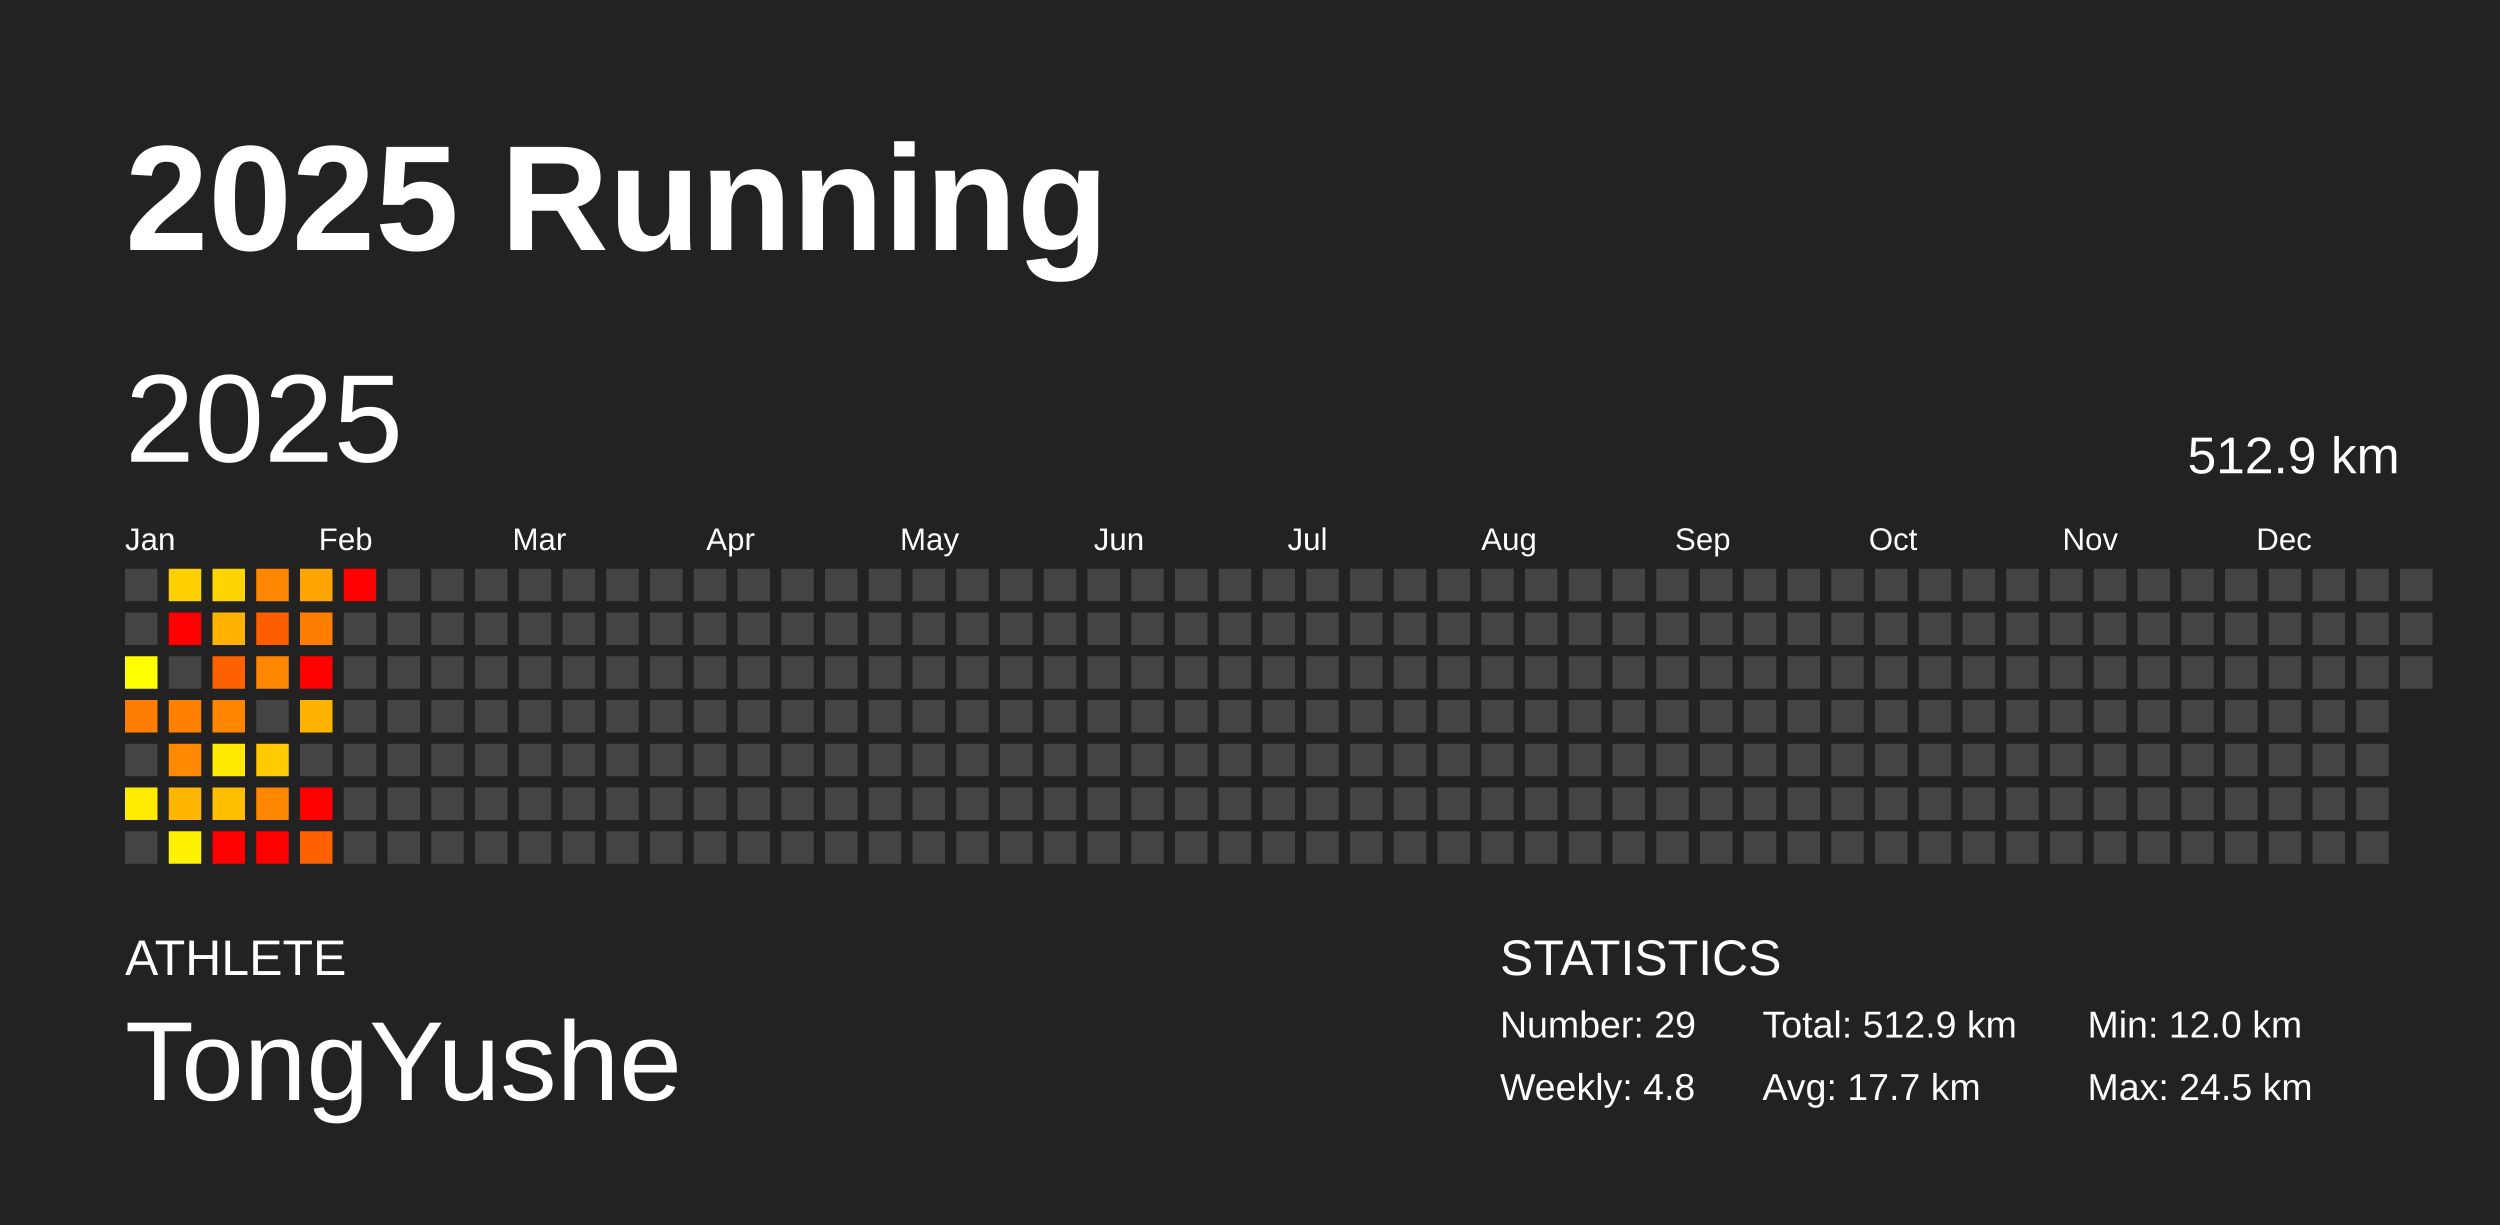
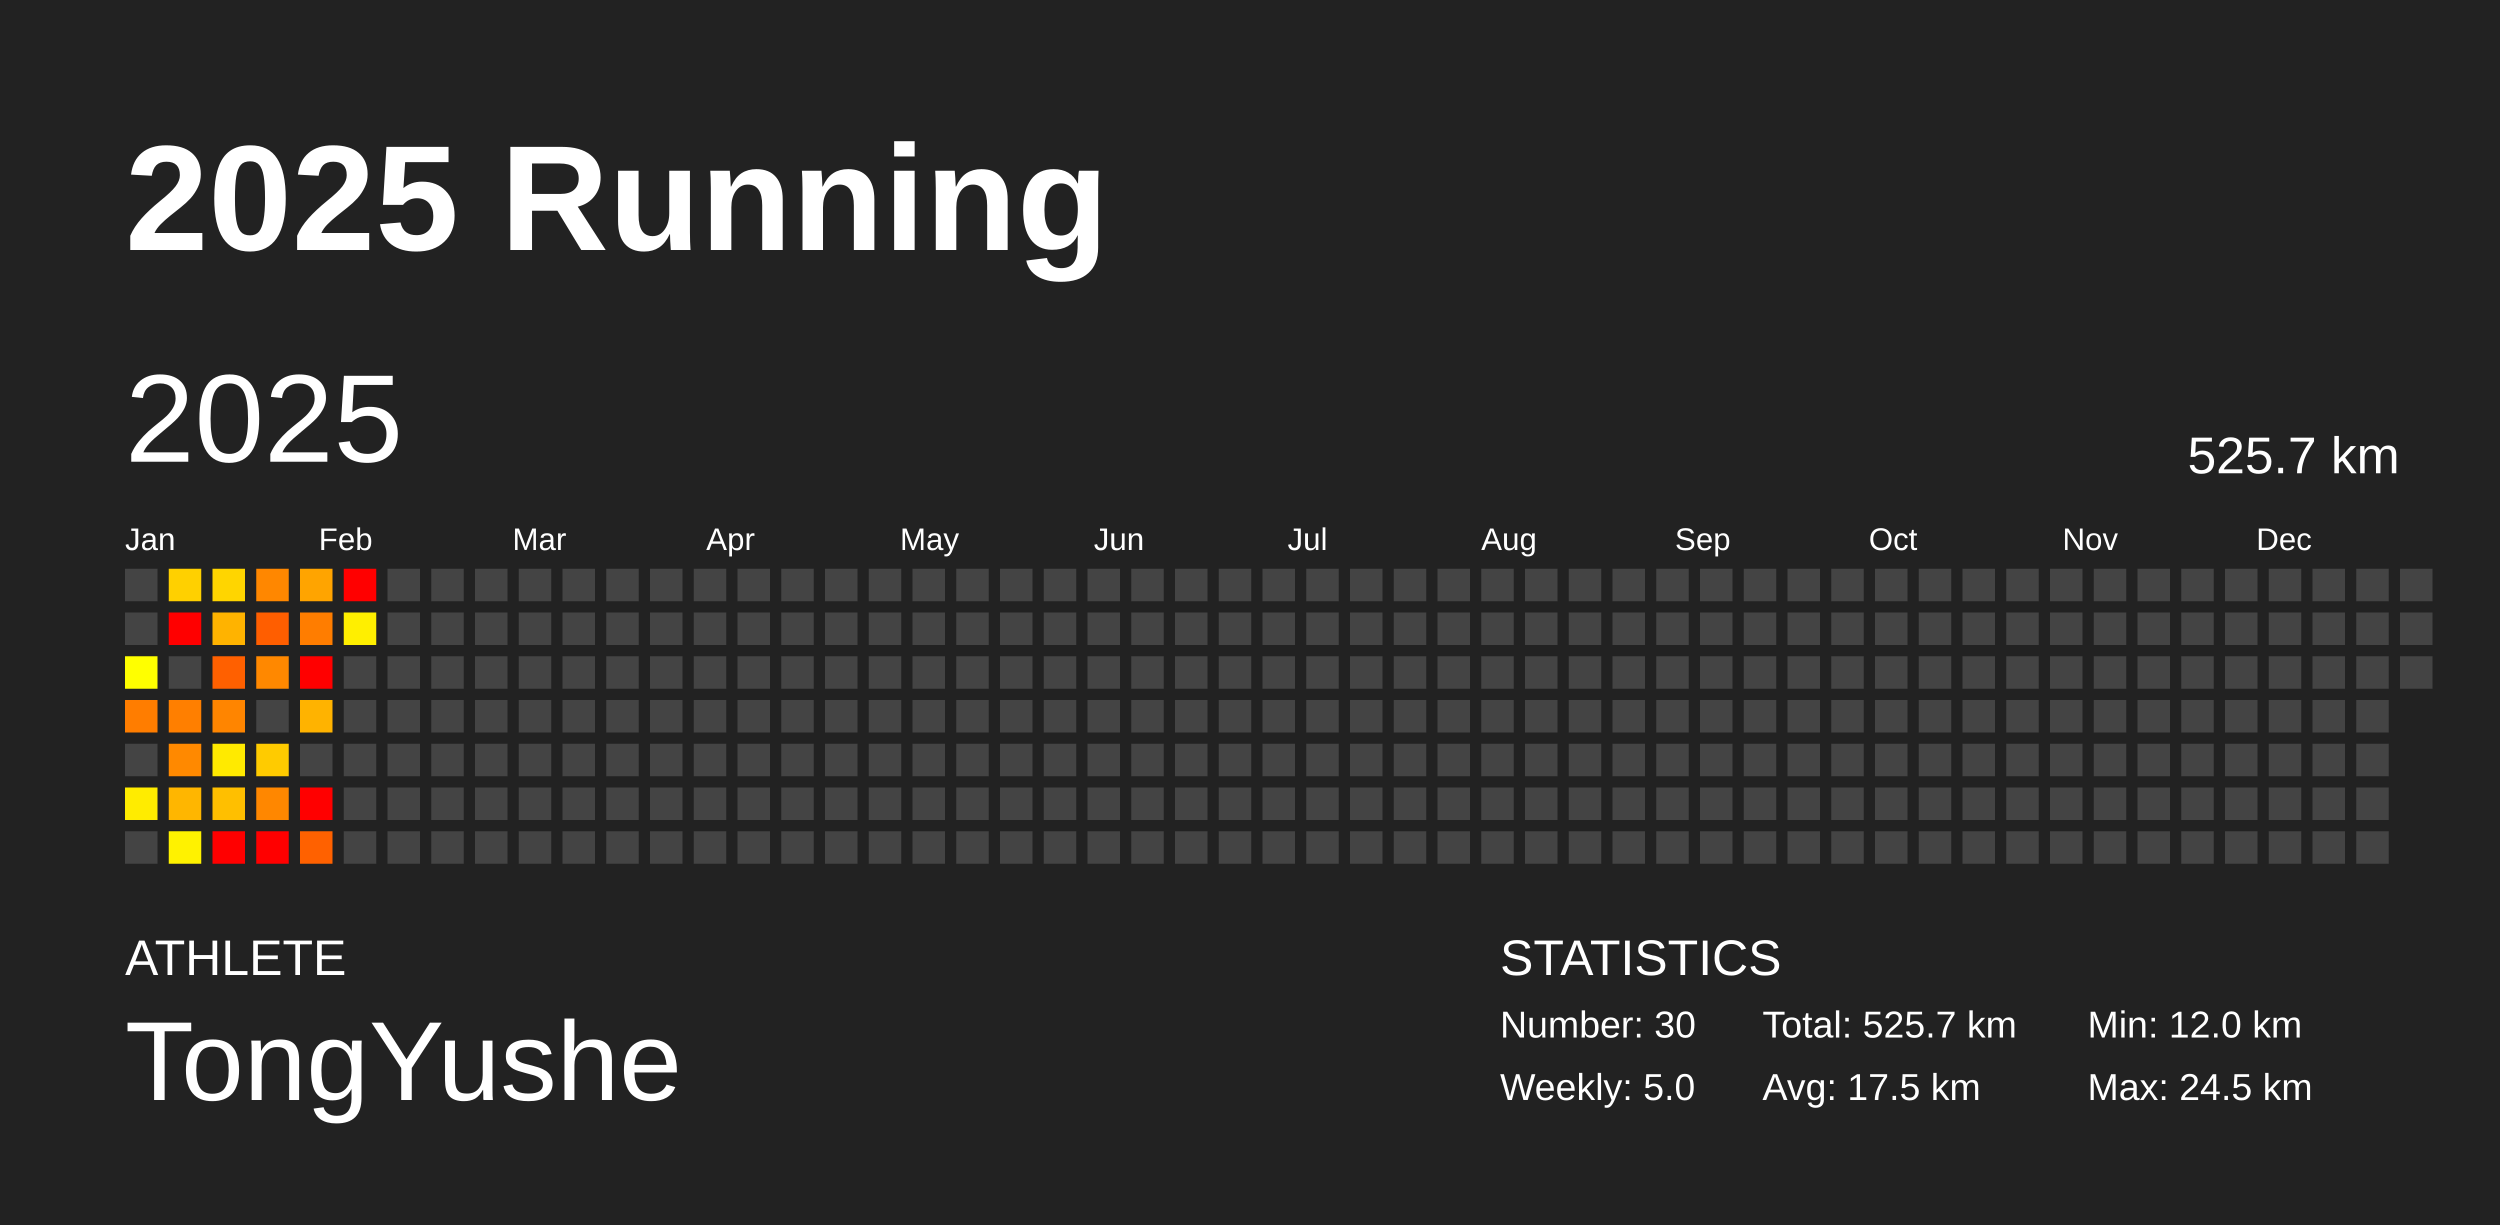
<svg xmlns="http://www.w3.org/2000/svg" baseProfile="full" height="98mm" version="1.1" viewBox="0,0,200,98" width="200mm">
  <defs />
  <rect fill="#222222" height="98" width="200" x="0" y="0" />
  <text fill="#FFFFFF" style="font-size:12px; font-family:Arial; font-weight:bold;" x="10" y="20">2025 Running</text>
  <text fill="#FFFFFF" style="font-size:4px; font-family:Arial" x="10" y="78">ATHLETE</text>
  <text fill="#FFFFFF" style="font-size:9px; font-family:Arial" x="10" y="88">TongYushe</text>
  <text fill="#FFFFFF" style="font-size:4px; font-family:Arial" x="120" y="78">STATISTICS</text>
-   <text fill="#FFFFFF" style="font-size:3px; font-family:Arial" x="120" y="83">Number: 29</text>
-   <text fill="#FFFFFF" style="font-size:3px; font-family:Arial" x="120" y="88">Weekly: 4.8</text>
-   <text fill="#FFFFFF" style="font-size:3px; font-family:Arial" x="141" y="83">Total: 512.9 km</text>
-   <text fill="#FFFFFF" style="font-size:3px; font-family:Arial" x="141" y="88">Avg: 17.7 km</text>
+   <text fill="#FFFFFF" style="font-size:3px; font-family:Arial" x="120" y="83">Number: 30</text>
+   <text fill="#FFFFFF" style="font-size:3px; font-family:Arial" x="120" y="88">Weekly: 5.0</text>
+   <text fill="#FFFFFF" style="font-size:3px; font-family:Arial" x="141" y="83">Total: 525.7 km</text>
+   <text fill="#FFFFFF" style="font-size:3px; font-family:Arial" x="141" y="88">Avg: 17.5 km</text>
  <text fill="#FFFFFF" style="font-size:3px; font-family:Arial" x="167" y="83">Min: 12.0 km</text>
  <text fill="#FFFFFF" style="font-size:3px; font-family:Arial" x="167" y="88">Max: 24.5 km</text>
  <text dominant-baseline="hanging" fill="#FFFFFF" style="font-size:10.0px; font-family:Arial;" x="10" y="30">2025</text>
-   <text dominant-baseline="hanging" fill="#FFFFFF" style="font-size:4.125px; font-family:Arial;" x="175" y="35">512.9 km</text>
+   <text dominant-baseline="hanging" fill="#FFFFFF" style="font-size:4.125px; font-family:Arial;" x="175" y="35">525.7 km</text>
  <text fill="#FFFFFF" style="font-size:2.5px; font-family:Arial" x="10.0" y="44">Jan</text>
  <text fill="#FFFFFF" style="font-size:2.5px; font-family:Arial" x="25.5" y="44">Feb</text>
  <text fill="#FFFFFF" style="font-size:2.5px; font-family:Arial" x="41.0" y="44">Mar</text>
  <text fill="#FFFFFF" style="font-size:2.5px; font-family:Arial" x="56.5" y="44">Apr</text>
  <text fill="#FFFFFF" style="font-size:2.5px; font-family:Arial" x="72.0" y="44">May</text>
  <text fill="#FFFFFF" style="font-size:2.5px; font-family:Arial" x="87.5" y="44">Jun</text>
  <text fill="#FFFFFF" style="font-size:2.5px; font-family:Arial" x="103.0" y="44">Jul</text>
  <text fill="#FFFFFF" style="font-size:2.5px; font-family:Arial" x="118.5" y="44">Aug</text>
  <text fill="#FFFFFF" style="font-size:2.5px; font-family:Arial" x="134.0" y="44">Sep</text>
  <text fill="#FFFFFF" style="font-size:2.5px; font-family:Arial" x="149.5" y="44">Oct</text>
  <text fill="#FFFFFF" style="font-size:2.5px; font-family:Arial" x="165.0" y="44">Nov</text>
  <text fill="#FFFFFF" style="font-size:2.5px; font-family:Arial" x="180.5" y="44">Dec</text>
  <rect fill="#444444" height="2.6" width="2.6" x="10.0" y="45.5" />
  <rect fill="#444444" height="2.6" width="2.6" x="10.0" y="49.0" />
  <rect fill="#ffff00" height="2.6" width="2.6" x="10.0" y="52.5" />
  <rect fill="#ff7d00" height="2.6" width="2.6" x="10.0" y="56.0" />
  <rect fill="#444444" height="2.6" width="2.6" x="10.0" y="59.5" />
  <rect fill="#ffec00" height="2.6" width="2.6" x="10.0" y="63.0" />
  <rect fill="#444444" height="2.6" width="2.6" x="10.0" y="66.5" />
  <rect fill="#ffd000" height="2.6" width="2.6" x="13.5" y="45.5" />
  <rect fill="red" height="2.6" width="2.6" x="13.5" y="49.0" />
  <rect fill="#444444" height="2.6" width="2.6" x="13.5" y="52.5" />
  <rect fill="#ff7f00" height="2.6" width="2.6" x="13.5" y="56.0" />
  <rect fill="#ff8900" height="2.6" width="2.6" x="13.5" y="59.5" />
  <rect fill="#ffb600" height="2.6" width="2.6" x="13.5" y="63.0" />
  <rect fill="#fff200" height="2.6" width="2.6" x="13.5" y="66.5" />
  <rect fill="#ffd500" height="2.6" width="2.6" x="17.0" y="45.5" />
  <rect fill="#ffb300" height="2.6" width="2.6" x="17.0" y="49.0" />
  <rect fill="#ff6000" height="2.6" width="2.6" x="17.0" y="52.5" />
  <rect fill="#ff8500" height="2.6" width="2.6" x="17.0" y="56.0" />
  <rect fill="#ffea00" height="2.6" width="2.6" x="17.0" y="59.5" />
  <rect fill="#ffbf00" height="2.6" width="2.6" x="17.0" y="63.0" />
  <rect fill="red" height="2.6" width="2.6" x="17.0" y="66.5" />
  <rect fill="#ff8700" height="2.6" width="2.6" x="20.5" y="45.5" />
  <rect fill="#ff5e00" height="2.6" width="2.6" x="20.5" y="49.0" />
  <rect fill="#ff8800" height="2.6" width="2.6" x="20.5" y="52.5" />
  <rect fill="#444444" height="2.6" width="2.6" x="20.5" y="56.0" />
  <rect fill="#ffcb00" height="2.6" width="2.6" x="20.5" y="59.5" />
  <rect fill="#ff8700" height="2.6" width="2.6" x="20.5" y="63.0" />
  <rect fill="red" height="2.6" width="2.6" x="20.5" y="66.5" />
  <rect fill="#ffa400" height="2.6" width="2.6" x="24.0" y="45.5" />
  <rect fill="#ff7d00" height="2.6" width="2.6" x="24.0" y="49.0" />
  <rect fill="red" height="2.6" width="2.6" x="24.0" y="52.5" />
  <rect fill="#ffb300" height="2.6" width="2.6" x="24.0" y="56.0" />
  <rect fill="#444444" height="2.6" width="2.6" x="24.0" y="59.5" />
  <rect fill="red" height="2.6" width="2.6" x="24.0" y="63.0" />
  <rect fill="#ff6100" height="2.6" width="2.6" x="24.0" y="66.5" />
  <rect fill="red" height="2.6" width="2.6" x="27.5" y="45.5" />
-   <rect fill="#444444" height="2.6" width="2.6" x="27.5" y="49.0" />
+   <rect fill="#ffef00" height="2.6" width="2.6" x="27.5" y="49.0" />
  <rect fill="#444444" height="2.6" width="2.6" x="27.5" y="52.5" />
  <rect fill="#444444" height="2.6" width="2.6" x="27.5" y="56.0" />
  <rect fill="#444444" height="2.6" width="2.6" x="27.5" y="59.5" />
  <rect fill="#444444" height="2.6" width="2.6" x="27.5" y="63.0" />
  <rect fill="#444444" height="2.6" width="2.6" x="27.5" y="66.5" />
  <rect fill="#444444" height="2.6" width="2.6" x="31.0" y="45.5" />
  <rect fill="#444444" height="2.6" width="2.6" x="31.0" y="49.0" />
  <rect fill="#444444" height="2.6" width="2.6" x="31.0" y="52.5" />
  <rect fill="#444444" height="2.6" width="2.6" x="31.0" y="56.0" />
  <rect fill="#444444" height="2.6" width="2.6" x="31.0" y="59.5" />
  <rect fill="#444444" height="2.6" width="2.6" x="31.0" y="63.0" />
  <rect fill="#444444" height="2.6" width="2.6" x="31.0" y="66.5" />
  <rect fill="#444444" height="2.6" width="2.6" x="34.5" y="45.5" />
  <rect fill="#444444" height="2.6" width="2.6" x="34.5" y="49.0" />
  <rect fill="#444444" height="2.6" width="2.6" x="34.5" y="52.5" />
  <rect fill="#444444" height="2.6" width="2.6" x="34.5" y="56.0" />
  <rect fill="#444444" height="2.6" width="2.6" x="34.5" y="59.5" />
  <rect fill="#444444" height="2.6" width="2.6" x="34.5" y="63.0" />
  <rect fill="#444444" height="2.6" width="2.6" x="34.5" y="66.5" />
  <rect fill="#444444" height="2.6" width="2.6" x="38.0" y="45.5" />
  <rect fill="#444444" height="2.6" width="2.6" x="38.0" y="49.0" />
  <rect fill="#444444" height="2.6" width="2.6" x="38.0" y="52.5" />
  <rect fill="#444444" height="2.6" width="2.6" x="38.0" y="56.0" />
  <rect fill="#444444" height="2.6" width="2.6" x="38.0" y="59.5" />
  <rect fill="#444444" height="2.6" width="2.6" x="38.0" y="63.0" />
  <rect fill="#444444" height="2.6" width="2.6" x="38.0" y="66.5" />
  <rect fill="#444444" height="2.6" width="2.6" x="41.5" y="45.5" />
  <rect fill="#444444" height="2.6" width="2.6" x="41.5" y="49.0" />
  <rect fill="#444444" height="2.6" width="2.6" x="41.5" y="52.5" />
  <rect fill="#444444" height="2.6" width="2.6" x="41.5" y="56.0" />
  <rect fill="#444444" height="2.6" width="2.6" x="41.5" y="59.5" />
  <rect fill="#444444" height="2.6" width="2.6" x="41.5" y="63.0" />
  <rect fill="#444444" height="2.6" width="2.6" x="41.5" y="66.5" />
  <rect fill="#444444" height="2.6" width="2.6" x="45.0" y="45.5" />
  <rect fill="#444444" height="2.6" width="2.6" x="45.0" y="49.0" />
  <rect fill="#444444" height="2.6" width="2.6" x="45.0" y="52.5" />
  <rect fill="#444444" height="2.6" width="2.6" x="45.0" y="56.0" />
  <rect fill="#444444" height="2.6" width="2.6" x="45.0" y="59.5" />
  <rect fill="#444444" height="2.6" width="2.6" x="45.0" y="63.0" />
  <rect fill="#444444" height="2.6" width="2.6" x="45.0" y="66.5" />
  <rect fill="#444444" height="2.6" width="2.6" x="48.5" y="45.5" />
  <rect fill="#444444" height="2.6" width="2.6" x="48.5" y="49.0" />
  <rect fill="#444444" height="2.6" width="2.6" x="48.5" y="52.5" />
  <rect fill="#444444" height="2.6" width="2.6" x="48.5" y="56.0" />
  <rect fill="#444444" height="2.6" width="2.6" x="48.5" y="59.5" />
  <rect fill="#444444" height="2.6" width="2.6" x="48.5" y="63.0" />
  <rect fill="#444444" height="2.6" width="2.6" x="48.5" y="66.5" />
  <rect fill="#444444" height="2.6" width="2.6" x="52.0" y="45.5" />
  <rect fill="#444444" height="2.6" width="2.6" x="52.0" y="49.0" />
  <rect fill="#444444" height="2.6" width="2.6" x="52.0" y="52.5" />
  <rect fill="#444444" height="2.6" width="2.6" x="52.0" y="56.0" />
  <rect fill="#444444" height="2.6" width="2.6" x="52.0" y="59.5" />
  <rect fill="#444444" height="2.6" width="2.6" x="52.0" y="63.0" />
  <rect fill="#444444" height="2.6" width="2.6" x="52.0" y="66.5" />
  <rect fill="#444444" height="2.6" width="2.6" x="55.5" y="45.5" />
  <rect fill="#444444" height="2.6" width="2.6" x="55.5" y="49.0" />
  <rect fill="#444444" height="2.6" width="2.6" x="55.5" y="52.5" />
  <rect fill="#444444" height="2.6" width="2.6" x="55.5" y="56.0" />
  <rect fill="#444444" height="2.6" width="2.6" x="55.5" y="59.5" />
  <rect fill="#444444" height="2.6" width="2.6" x="55.5" y="63.0" />
  <rect fill="#444444" height="2.6" width="2.6" x="55.5" y="66.5" />
  <rect fill="#444444" height="2.6" width="2.6" x="59.0" y="45.5" />
  <rect fill="#444444" height="2.6" width="2.6" x="59.0" y="49.0" />
  <rect fill="#444444" height="2.6" width="2.6" x="59.0" y="52.5" />
  <rect fill="#444444" height="2.6" width="2.6" x="59.0" y="56.0" />
  <rect fill="#444444" height="2.6" width="2.6" x="59.0" y="59.5" />
  <rect fill="#444444" height="2.6" width="2.6" x="59.0" y="63.0" />
  <rect fill="#444444" height="2.6" width="2.6" x="59.0" y="66.5" />
  <rect fill="#444444" height="2.6" width="2.6" x="62.5" y="45.5" />
  <rect fill="#444444" height="2.6" width="2.6" x="62.5" y="49.0" />
  <rect fill="#444444" height="2.6" width="2.6" x="62.5" y="52.5" />
  <rect fill="#444444" height="2.6" width="2.6" x="62.5" y="56.0" />
  <rect fill="#444444" height="2.6" width="2.6" x="62.5" y="59.5" />
  <rect fill="#444444" height="2.6" width="2.6" x="62.5" y="63.0" />
  <rect fill="#444444" height="2.6" width="2.6" x="62.5" y="66.5" />
  <rect fill="#444444" height="2.6" width="2.6" x="66.0" y="45.5" />
  <rect fill="#444444" height="2.6" width="2.6" x="66.0" y="49.0" />
  <rect fill="#444444" height="2.6" width="2.6" x="66.0" y="52.5" />
  <rect fill="#444444" height="2.6" width="2.6" x="66.0" y="56.0" />
  <rect fill="#444444" height="2.6" width="2.6" x="66.0" y="59.5" />
  <rect fill="#444444" height="2.6" width="2.6" x="66.0" y="63.0" />
  <rect fill="#444444" height="2.6" width="2.6" x="66.0" y="66.5" />
  <rect fill="#444444" height="2.6" width="2.6" x="69.5" y="45.5" />
  <rect fill="#444444" height="2.6" width="2.6" x="69.5" y="49.0" />
  <rect fill="#444444" height="2.6" width="2.6" x="69.5" y="52.5" />
  <rect fill="#444444" height="2.6" width="2.6" x="69.5" y="56.0" />
  <rect fill="#444444" height="2.6" width="2.6" x="69.5" y="59.5" />
  <rect fill="#444444" height="2.6" width="2.6" x="69.5" y="63.0" />
  <rect fill="#444444" height="2.6" width="2.6" x="69.5" y="66.5" />
  <rect fill="#444444" height="2.6" width="2.6" x="73.0" y="45.5" />
  <rect fill="#444444" height="2.6" width="2.6" x="73.0" y="49.0" />
  <rect fill="#444444" height="2.6" width="2.6" x="73.0" y="52.5" />
  <rect fill="#444444" height="2.6" width="2.6" x="73.0" y="56.0" />
  <rect fill="#444444" height="2.6" width="2.6" x="73.0" y="59.5" />
  <rect fill="#444444" height="2.6" width="2.6" x="73.0" y="63.0" />
  <rect fill="#444444" height="2.6" width="2.6" x="73.0" y="66.5" />
  <rect fill="#444444" height="2.6" width="2.6" x="76.5" y="45.5" />
  <rect fill="#444444" height="2.6" width="2.6" x="76.5" y="49.0" />
  <rect fill="#444444" height="2.6" width="2.6" x="76.5" y="52.5" />
  <rect fill="#444444" height="2.6" width="2.6" x="76.5" y="56.0" />
  <rect fill="#444444" height="2.6" width="2.6" x="76.5" y="59.5" />
  <rect fill="#444444" height="2.6" width="2.6" x="76.5" y="63.0" />
  <rect fill="#444444" height="2.6" width="2.6" x="76.5" y="66.5" />
  <rect fill="#444444" height="2.6" width="2.6" x="80.0" y="45.5" />
  <rect fill="#444444" height="2.6" width="2.6" x="80.0" y="49.0" />
  <rect fill="#444444" height="2.6" width="2.6" x="80.0" y="52.5" />
  <rect fill="#444444" height="2.6" width="2.6" x="80.0" y="56.0" />
  <rect fill="#444444" height="2.6" width="2.6" x="80.0" y="59.5" />
  <rect fill="#444444" height="2.6" width="2.6" x="80.0" y="63.0" />
  <rect fill="#444444" height="2.6" width="2.6" x="80.0" y="66.5" />
  <rect fill="#444444" height="2.6" width="2.6" x="83.5" y="45.5" />
  <rect fill="#444444" height="2.6" width="2.6" x="83.5" y="49.0" />
  <rect fill="#444444" height="2.6" width="2.6" x="83.5" y="52.5" />
  <rect fill="#444444" height="2.6" width="2.6" x="83.5" y="56.0" />
  <rect fill="#444444" height="2.6" width="2.6" x="83.5" y="59.5" />
  <rect fill="#444444" height="2.6" width="2.6" x="83.5" y="63.0" />
  <rect fill="#444444" height="2.6" width="2.6" x="83.5" y="66.5" />
  <rect fill="#444444" height="2.6" width="2.6" x="87.0" y="45.5" />
  <rect fill="#444444" height="2.6" width="2.6" x="87.0" y="49.0" />
  <rect fill="#444444" height="2.6" width="2.6" x="87.0" y="52.5" />
  <rect fill="#444444" height="2.6" width="2.6" x="87.0" y="56.0" />
  <rect fill="#444444" height="2.6" width="2.6" x="87.0" y="59.5" />
  <rect fill="#444444" height="2.6" width="2.6" x="87.0" y="63.0" />
  <rect fill="#444444" height="2.6" width="2.6" x="87.0" y="66.5" />
  <rect fill="#444444" height="2.6" width="2.6" x="90.5" y="45.5" />
  <rect fill="#444444" height="2.6" width="2.6" x="90.5" y="49.0" />
  <rect fill="#444444" height="2.6" width="2.6" x="90.5" y="52.5" />
  <rect fill="#444444" height="2.6" width="2.6" x="90.5" y="56.0" />
  <rect fill="#444444" height="2.6" width="2.6" x="90.5" y="59.5" />
  <rect fill="#444444" height="2.6" width="2.6" x="90.5" y="63.0" />
  <rect fill="#444444" height="2.6" width="2.6" x="90.5" y="66.5" />
  <rect fill="#444444" height="2.6" width="2.6" x="94.0" y="45.5" />
  <rect fill="#444444" height="2.6" width="2.6" x="94.0" y="49.0" />
  <rect fill="#444444" height="2.6" width="2.6" x="94.0" y="52.5" />
  <rect fill="#444444" height="2.6" width="2.6" x="94.0" y="56.0" />
  <rect fill="#444444" height="2.6" width="2.6" x="94.0" y="59.5" />
  <rect fill="#444444" height="2.6" width="2.6" x="94.0" y="63.0" />
  <rect fill="#444444" height="2.6" width="2.6" x="94.0" y="66.5" />
  <rect fill="#444444" height="2.6" width="2.6" x="97.5" y="45.5" />
  <rect fill="#444444" height="2.6" width="2.6" x="97.5" y="49.0" />
  <rect fill="#444444" height="2.6" width="2.6" x="97.5" y="52.5" />
  <rect fill="#444444" height="2.6" width="2.6" x="97.5" y="56.0" />
  <rect fill="#444444" height="2.6" width="2.6" x="97.5" y="59.5" />
  <rect fill="#444444" height="2.6" width="2.6" x="97.5" y="63.0" />
  <rect fill="#444444" height="2.6" width="2.6" x="97.5" y="66.5" />
  <rect fill="#444444" height="2.6" width="2.6" x="101.0" y="45.5" />
  <rect fill="#444444" height="2.6" width="2.6" x="101.0" y="49.0" />
  <rect fill="#444444" height="2.6" width="2.6" x="101.0" y="52.5" />
  <rect fill="#444444" height="2.6" width="2.6" x="101.0" y="56.0" />
  <rect fill="#444444" height="2.6" width="2.6" x="101.0" y="59.5" />
  <rect fill="#444444" height="2.6" width="2.6" x="101.0" y="63.0" />
  <rect fill="#444444" height="2.6" width="2.6" x="101.0" y="66.5" />
  <rect fill="#444444" height="2.6" width="2.6" x="104.5" y="45.5" />
  <rect fill="#444444" height="2.6" width="2.6" x="104.5" y="49.0" />
  <rect fill="#444444" height="2.6" width="2.6" x="104.5" y="52.5" />
  <rect fill="#444444" height="2.6" width="2.6" x="104.5" y="56.0" />
  <rect fill="#444444" height="2.6" width="2.6" x="104.5" y="59.5" />
  <rect fill="#444444" height="2.6" width="2.6" x="104.5" y="63.0" />
  <rect fill="#444444" height="2.6" width="2.6" x="104.5" y="66.5" />
  <rect fill="#444444" height="2.6" width="2.6" x="108.0" y="45.5" />
  <rect fill="#444444" height="2.6" width="2.6" x="108.0" y="49.0" />
  <rect fill="#444444" height="2.6" width="2.6" x="108.0" y="52.5" />
  <rect fill="#444444" height="2.6" width="2.6" x="108.0" y="56.0" />
  <rect fill="#444444" height="2.6" width="2.6" x="108.0" y="59.5" />
  <rect fill="#444444" height="2.6" width="2.6" x="108.0" y="63.0" />
  <rect fill="#444444" height="2.6" width="2.6" x="108.0" y="66.5" />
  <rect fill="#444444" height="2.6" width="2.6" x="111.5" y="45.5" />
  <rect fill="#444444" height="2.6" width="2.6" x="111.5" y="49.0" />
  <rect fill="#444444" height="2.6" width="2.6" x="111.5" y="52.5" />
  <rect fill="#444444" height="2.6" width="2.6" x="111.5" y="56.0" />
  <rect fill="#444444" height="2.6" width="2.6" x="111.5" y="59.5" />
  <rect fill="#444444" height="2.6" width="2.6" x="111.5" y="63.0" />
  <rect fill="#444444" height="2.6" width="2.6" x="111.5" y="66.5" />
  <rect fill="#444444" height="2.6" width="2.6" x="115.0" y="45.5" />
  <rect fill="#444444" height="2.6" width="2.6" x="115.0" y="49.0" />
  <rect fill="#444444" height="2.6" width="2.6" x="115.0" y="52.5" />
  <rect fill="#444444" height="2.6" width="2.6" x="115.0" y="56.0" />
  <rect fill="#444444" height="2.6" width="2.6" x="115.0" y="59.5" />
  <rect fill="#444444" height="2.6" width="2.6" x="115.0" y="63.0" />
  <rect fill="#444444" height="2.6" width="2.6" x="115.0" y="66.5" />
  <rect fill="#444444" height="2.6" width="2.6" x="118.5" y="45.5" />
  <rect fill="#444444" height="2.6" width="2.6" x="118.5" y="49.0" />
  <rect fill="#444444" height="2.6" width="2.6" x="118.5" y="52.5" />
  <rect fill="#444444" height="2.6" width="2.6" x="118.5" y="56.0" />
  <rect fill="#444444" height="2.6" width="2.6" x="118.5" y="59.5" />
  <rect fill="#444444" height="2.6" width="2.6" x="118.5" y="63.0" />
  <rect fill="#444444" height="2.6" width="2.6" x="118.5" y="66.5" />
  <rect fill="#444444" height="2.6" width="2.6" x="122.0" y="45.5" />
  <rect fill="#444444" height="2.6" width="2.6" x="122.0" y="49.0" />
  <rect fill="#444444" height="2.6" width="2.6" x="122.0" y="52.5" />
  <rect fill="#444444" height="2.6" width="2.6" x="122.0" y="56.0" />
  <rect fill="#444444" height="2.6" width="2.6" x="122.0" y="59.5" />
  <rect fill="#444444" height="2.6" width="2.6" x="122.0" y="63.0" />
  <rect fill="#444444" height="2.6" width="2.6" x="122.0" y="66.5" />
  <rect fill="#444444" height="2.6" width="2.6" x="125.5" y="45.5" />
  <rect fill="#444444" height="2.6" width="2.6" x="125.5" y="49.0" />
  <rect fill="#444444" height="2.6" width="2.6" x="125.5" y="52.5" />
  <rect fill="#444444" height="2.6" width="2.6" x="125.5" y="56.0" />
  <rect fill="#444444" height="2.6" width="2.6" x="125.5" y="59.5" />
  <rect fill="#444444" height="2.6" width="2.6" x="125.5" y="63.0" />
  <rect fill="#444444" height="2.6" width="2.6" x="125.5" y="66.5" />
  <rect fill="#444444" height="2.6" width="2.6" x="129.0" y="45.5" />
  <rect fill="#444444" height="2.6" width="2.6" x="129.0" y="49.0" />
  <rect fill="#444444" height="2.6" width="2.6" x="129.0" y="52.5" />
  <rect fill="#444444" height="2.6" width="2.6" x="129.0" y="56.0" />
  <rect fill="#444444" height="2.6" width="2.6" x="129.0" y="59.5" />
  <rect fill="#444444" height="2.6" width="2.6" x="129.0" y="63.0" />
  <rect fill="#444444" height="2.6" width="2.6" x="129.0" y="66.5" />
  <rect fill="#444444" height="2.6" width="2.6" x="132.5" y="45.5" />
  <rect fill="#444444" height="2.6" width="2.6" x="132.5" y="49.0" />
  <rect fill="#444444" height="2.6" width="2.6" x="132.5" y="52.5" />
  <rect fill="#444444" height="2.6" width="2.6" x="132.5" y="56.0" />
  <rect fill="#444444" height="2.6" width="2.6" x="132.5" y="59.5" />
  <rect fill="#444444" height="2.6" width="2.6" x="132.5" y="63.0" />
  <rect fill="#444444" height="2.6" width="2.6" x="132.5" y="66.5" />
  <rect fill="#444444" height="2.6" width="2.6" x="136.0" y="45.5" />
  <rect fill="#444444" height="2.6" width="2.6" x="136.0" y="49.0" />
  <rect fill="#444444" height="2.6" width="2.6" x="136.0" y="52.5" />
  <rect fill="#444444" height="2.6" width="2.6" x="136.0" y="56.0" />
  <rect fill="#444444" height="2.6" width="2.6" x="136.0" y="59.5" />
  <rect fill="#444444" height="2.6" width="2.6" x="136.0" y="63.0" />
  <rect fill="#444444" height="2.6" width="2.6" x="136.0" y="66.5" />
  <rect fill="#444444" height="2.6" width="2.6" x="139.5" y="45.5" />
  <rect fill="#444444" height="2.6" width="2.6" x="139.5" y="49.0" />
  <rect fill="#444444" height="2.6" width="2.6" x="139.5" y="52.5" />
  <rect fill="#444444" height="2.6" width="2.6" x="139.5" y="56.0" />
  <rect fill="#444444" height="2.6" width="2.6" x="139.5" y="59.5" />
  <rect fill="#444444" height="2.6" width="2.6" x="139.5" y="63.0" />
  <rect fill="#444444" height="2.6" width="2.6" x="139.5" y="66.5" />
  <rect fill="#444444" height="2.6" width="2.6" x="143.0" y="45.5" />
  <rect fill="#444444" height="2.6" width="2.6" x="143.0" y="49.0" />
  <rect fill="#444444" height="2.6" width="2.6" x="143.0" y="52.5" />
  <rect fill="#444444" height="2.6" width="2.6" x="143.0" y="56.0" />
  <rect fill="#444444" height="2.6" width="2.6" x="143.0" y="59.5" />
  <rect fill="#444444" height="2.6" width="2.6" x="143.0" y="63.0" />
  <rect fill="#444444" height="2.6" width="2.6" x="143.0" y="66.5" />
  <rect fill="#444444" height="2.6" width="2.6" x="146.5" y="45.5" />
  <rect fill="#444444" height="2.6" width="2.6" x="146.5" y="49.0" />
  <rect fill="#444444" height="2.6" width="2.6" x="146.5" y="52.5" />
  <rect fill="#444444" height="2.6" width="2.6" x="146.5" y="56.0" />
  <rect fill="#444444" height="2.6" width="2.6" x="146.5" y="59.5" />
  <rect fill="#444444" height="2.6" width="2.6" x="146.5" y="63.0" />
  <rect fill="#444444" height="2.6" width="2.6" x="146.5" y="66.5" />
  <rect fill="#444444" height="2.6" width="2.6" x="150.0" y="45.5" />
  <rect fill="#444444" height="2.6" width="2.6" x="150.0" y="49.0" />
  <rect fill="#444444" height="2.6" width="2.6" x="150.0" y="52.5" />
  <rect fill="#444444" height="2.6" width="2.6" x="150.0" y="56.0" />
  <rect fill="#444444" height="2.6" width="2.6" x="150.0" y="59.5" />
  <rect fill="#444444" height="2.6" width="2.6" x="150.0" y="63.0" />
  <rect fill="#444444" height="2.6" width="2.6" x="150.0" y="66.5" />
  <rect fill="#444444" height="2.6" width="2.6" x="153.5" y="45.5" />
  <rect fill="#444444" height="2.6" width="2.6" x="153.5" y="49.0" />
  <rect fill="#444444" height="2.6" width="2.6" x="153.5" y="52.5" />
  <rect fill="#444444" height="2.6" width="2.6" x="153.5" y="56.0" />
  <rect fill="#444444" height="2.6" width="2.6" x="153.5" y="59.5" />
  <rect fill="#444444" height="2.6" width="2.6" x="153.5" y="63.0" />
  <rect fill="#444444" height="2.6" width="2.6" x="153.5" y="66.5" />
  <rect fill="#444444" height="2.6" width="2.6" x="157.0" y="45.5" />
  <rect fill="#444444" height="2.6" width="2.6" x="157.0" y="49.0" />
  <rect fill="#444444" height="2.6" width="2.6" x="157.0" y="52.5" />
  <rect fill="#444444" height="2.6" width="2.6" x="157.0" y="56.0" />
  <rect fill="#444444" height="2.6" width="2.6" x="157.0" y="59.5" />
  <rect fill="#444444" height="2.6" width="2.6" x="157.0" y="63.0" />
  <rect fill="#444444" height="2.6" width="2.6" x="157.0" y="66.5" />
  <rect fill="#444444" height="2.6" width="2.6" x="160.5" y="45.5" />
  <rect fill="#444444" height="2.6" width="2.6" x="160.5" y="49.0" />
  <rect fill="#444444" height="2.6" width="2.6" x="160.5" y="52.5" />
  <rect fill="#444444" height="2.6" width="2.6" x="160.5" y="56.0" />
  <rect fill="#444444" height="2.6" width="2.6" x="160.5" y="59.5" />
  <rect fill="#444444" height="2.6" width="2.6" x="160.5" y="63.0" />
  <rect fill="#444444" height="2.6" width="2.6" x="160.5" y="66.5" />
  <rect fill="#444444" height="2.6" width="2.6" x="164.0" y="45.5" />
  <rect fill="#444444" height="2.6" width="2.6" x="164.0" y="49.0" />
  <rect fill="#444444" height="2.6" width="2.6" x="164.0" y="52.5" />
  <rect fill="#444444" height="2.6" width="2.6" x="164.0" y="56.0" />
  <rect fill="#444444" height="2.6" width="2.6" x="164.0" y="59.5" />
  <rect fill="#444444" height="2.6" width="2.6" x="164.0" y="63.0" />
  <rect fill="#444444" height="2.6" width="2.6" x="164.0" y="66.5" />
  <rect fill="#444444" height="2.6" width="2.6" x="167.5" y="45.5" />
  <rect fill="#444444" height="2.6" width="2.6" x="167.5" y="49.0" />
  <rect fill="#444444" height="2.6" width="2.6" x="167.5" y="52.5" />
  <rect fill="#444444" height="2.6" width="2.6" x="167.5" y="56.0" />
  <rect fill="#444444" height="2.6" width="2.6" x="167.5" y="59.5" />
  <rect fill="#444444" height="2.6" width="2.6" x="167.5" y="63.0" />
  <rect fill="#444444" height="2.6" width="2.6" x="167.5" y="66.5" />
  <rect fill="#444444" height="2.6" width="2.6" x="171.0" y="45.5" />
  <rect fill="#444444" height="2.6" width="2.6" x="171.0" y="49.0" />
  <rect fill="#444444" height="2.6" width="2.6" x="171.0" y="52.5" />
  <rect fill="#444444" height="2.6" width="2.6" x="171.0" y="56.0" />
  <rect fill="#444444" height="2.6" width="2.6" x="171.0" y="59.5" />
  <rect fill="#444444" height="2.6" width="2.6" x="171.0" y="63.0" />
  <rect fill="#444444" height="2.6" width="2.6" x="171.0" y="66.5" />
  <rect fill="#444444" height="2.6" width="2.6" x="174.5" y="45.5" />
  <rect fill="#444444" height="2.6" width="2.6" x="174.5" y="49.0" />
  <rect fill="#444444" height="2.6" width="2.6" x="174.5" y="52.5" />
  <rect fill="#444444" height="2.6" width="2.6" x="174.5" y="56.0" />
  <rect fill="#444444" height="2.6" width="2.6" x="174.5" y="59.5" />
  <rect fill="#444444" height="2.6" width="2.6" x="174.5" y="63.0" />
  <rect fill="#444444" height="2.6" width="2.6" x="174.5" y="66.5" />
  <rect fill="#444444" height="2.6" width="2.6" x="178.0" y="45.5" />
  <rect fill="#444444" height="2.6" width="2.6" x="178.0" y="49.0" />
  <rect fill="#444444" height="2.6" width="2.6" x="178.0" y="52.5" />
  <rect fill="#444444" height="2.6" width="2.6" x="178.0" y="56.0" />
  <rect fill="#444444" height="2.6" width="2.6" x="178.0" y="59.5" />
  <rect fill="#444444" height="2.6" width="2.6" x="178.0" y="63.0" />
  <rect fill="#444444" height="2.6" width="2.6" x="178.0" y="66.5" />
  <rect fill="#444444" height="2.6" width="2.6" x="181.5" y="45.5" />
  <rect fill="#444444" height="2.6" width="2.6" x="181.5" y="49.0" />
  <rect fill="#444444" height="2.6" width="2.6" x="181.5" y="52.5" />
  <rect fill="#444444" height="2.6" width="2.6" x="181.5" y="56.0" />
  <rect fill="#444444" height="2.6" width="2.6" x="181.5" y="59.5" />
  <rect fill="#444444" height="2.6" width="2.6" x="181.5" y="63.0" />
  <rect fill="#444444" height="2.6" width="2.6" x="181.5" y="66.5" />
  <rect fill="#444444" height="2.6" width="2.6" x="185.0" y="45.5" />
  <rect fill="#444444" height="2.6" width="2.6" x="185.0" y="49.0" />
  <rect fill="#444444" height="2.6" width="2.6" x="185.0" y="52.5" />
  <rect fill="#444444" height="2.6" width="2.6" x="185.0" y="56.0" />
  <rect fill="#444444" height="2.6" width="2.6" x="185.0" y="59.5" />
  <rect fill="#444444" height="2.6" width="2.6" x="185.0" y="63.0" />
  <rect fill="#444444" height="2.6" width="2.6" x="185.0" y="66.5" />
  <rect fill="#444444" height="2.6" width="2.6" x="188.5" y="45.5" />
  <rect fill="#444444" height="2.6" width="2.6" x="188.5" y="49.0" />
  <rect fill="#444444" height="2.6" width="2.6" x="188.5" y="52.5" />
  <rect fill="#444444" height="2.6" width="2.6" x="188.5" y="56.0" />
  <rect fill="#444444" height="2.6" width="2.6" x="188.5" y="59.5" />
  <rect fill="#444444" height="2.6" width="2.6" x="188.5" y="63.0" />
  <rect fill="#444444" height="2.6" width="2.6" x="188.5" y="66.5" />
  <rect fill="#444444" height="2.6" width="2.6" x="192.0" y="45.5" />
  <rect fill="#444444" height="2.6" width="2.6" x="192.0" y="49.0" />
  <rect fill="#444444" height="2.6" width="2.6" x="192.0" y="52.5" />
</svg>
